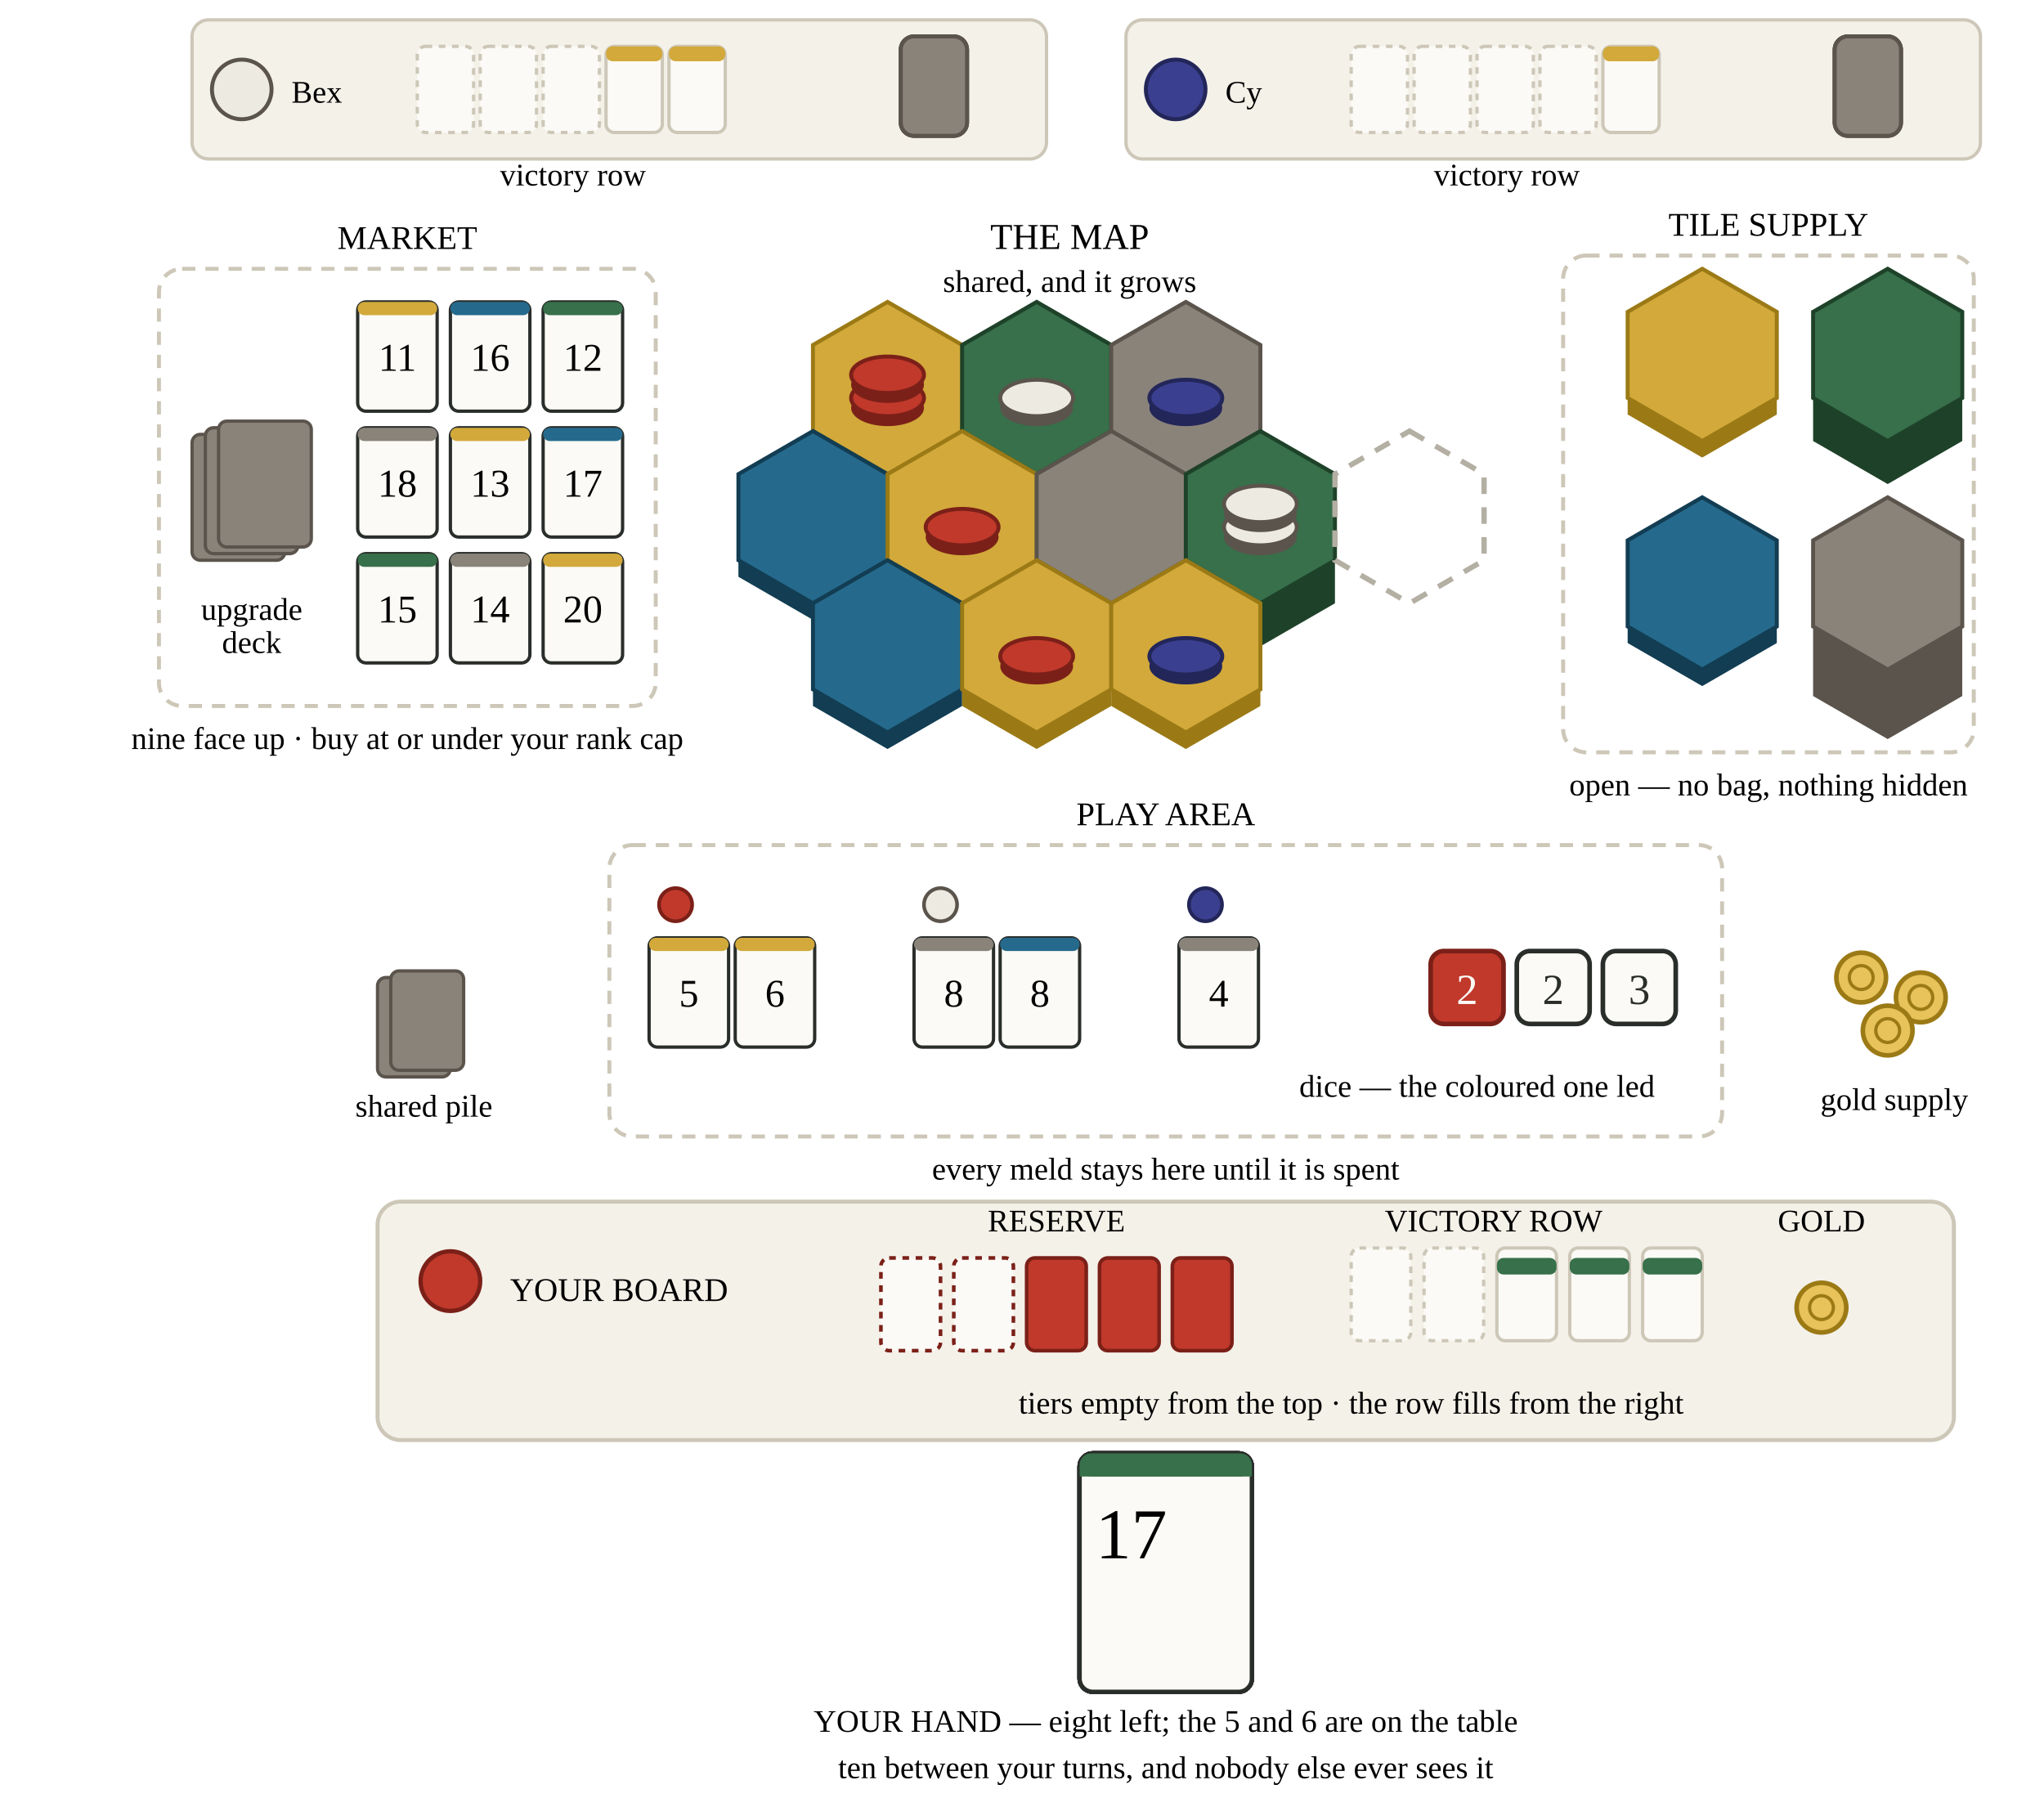
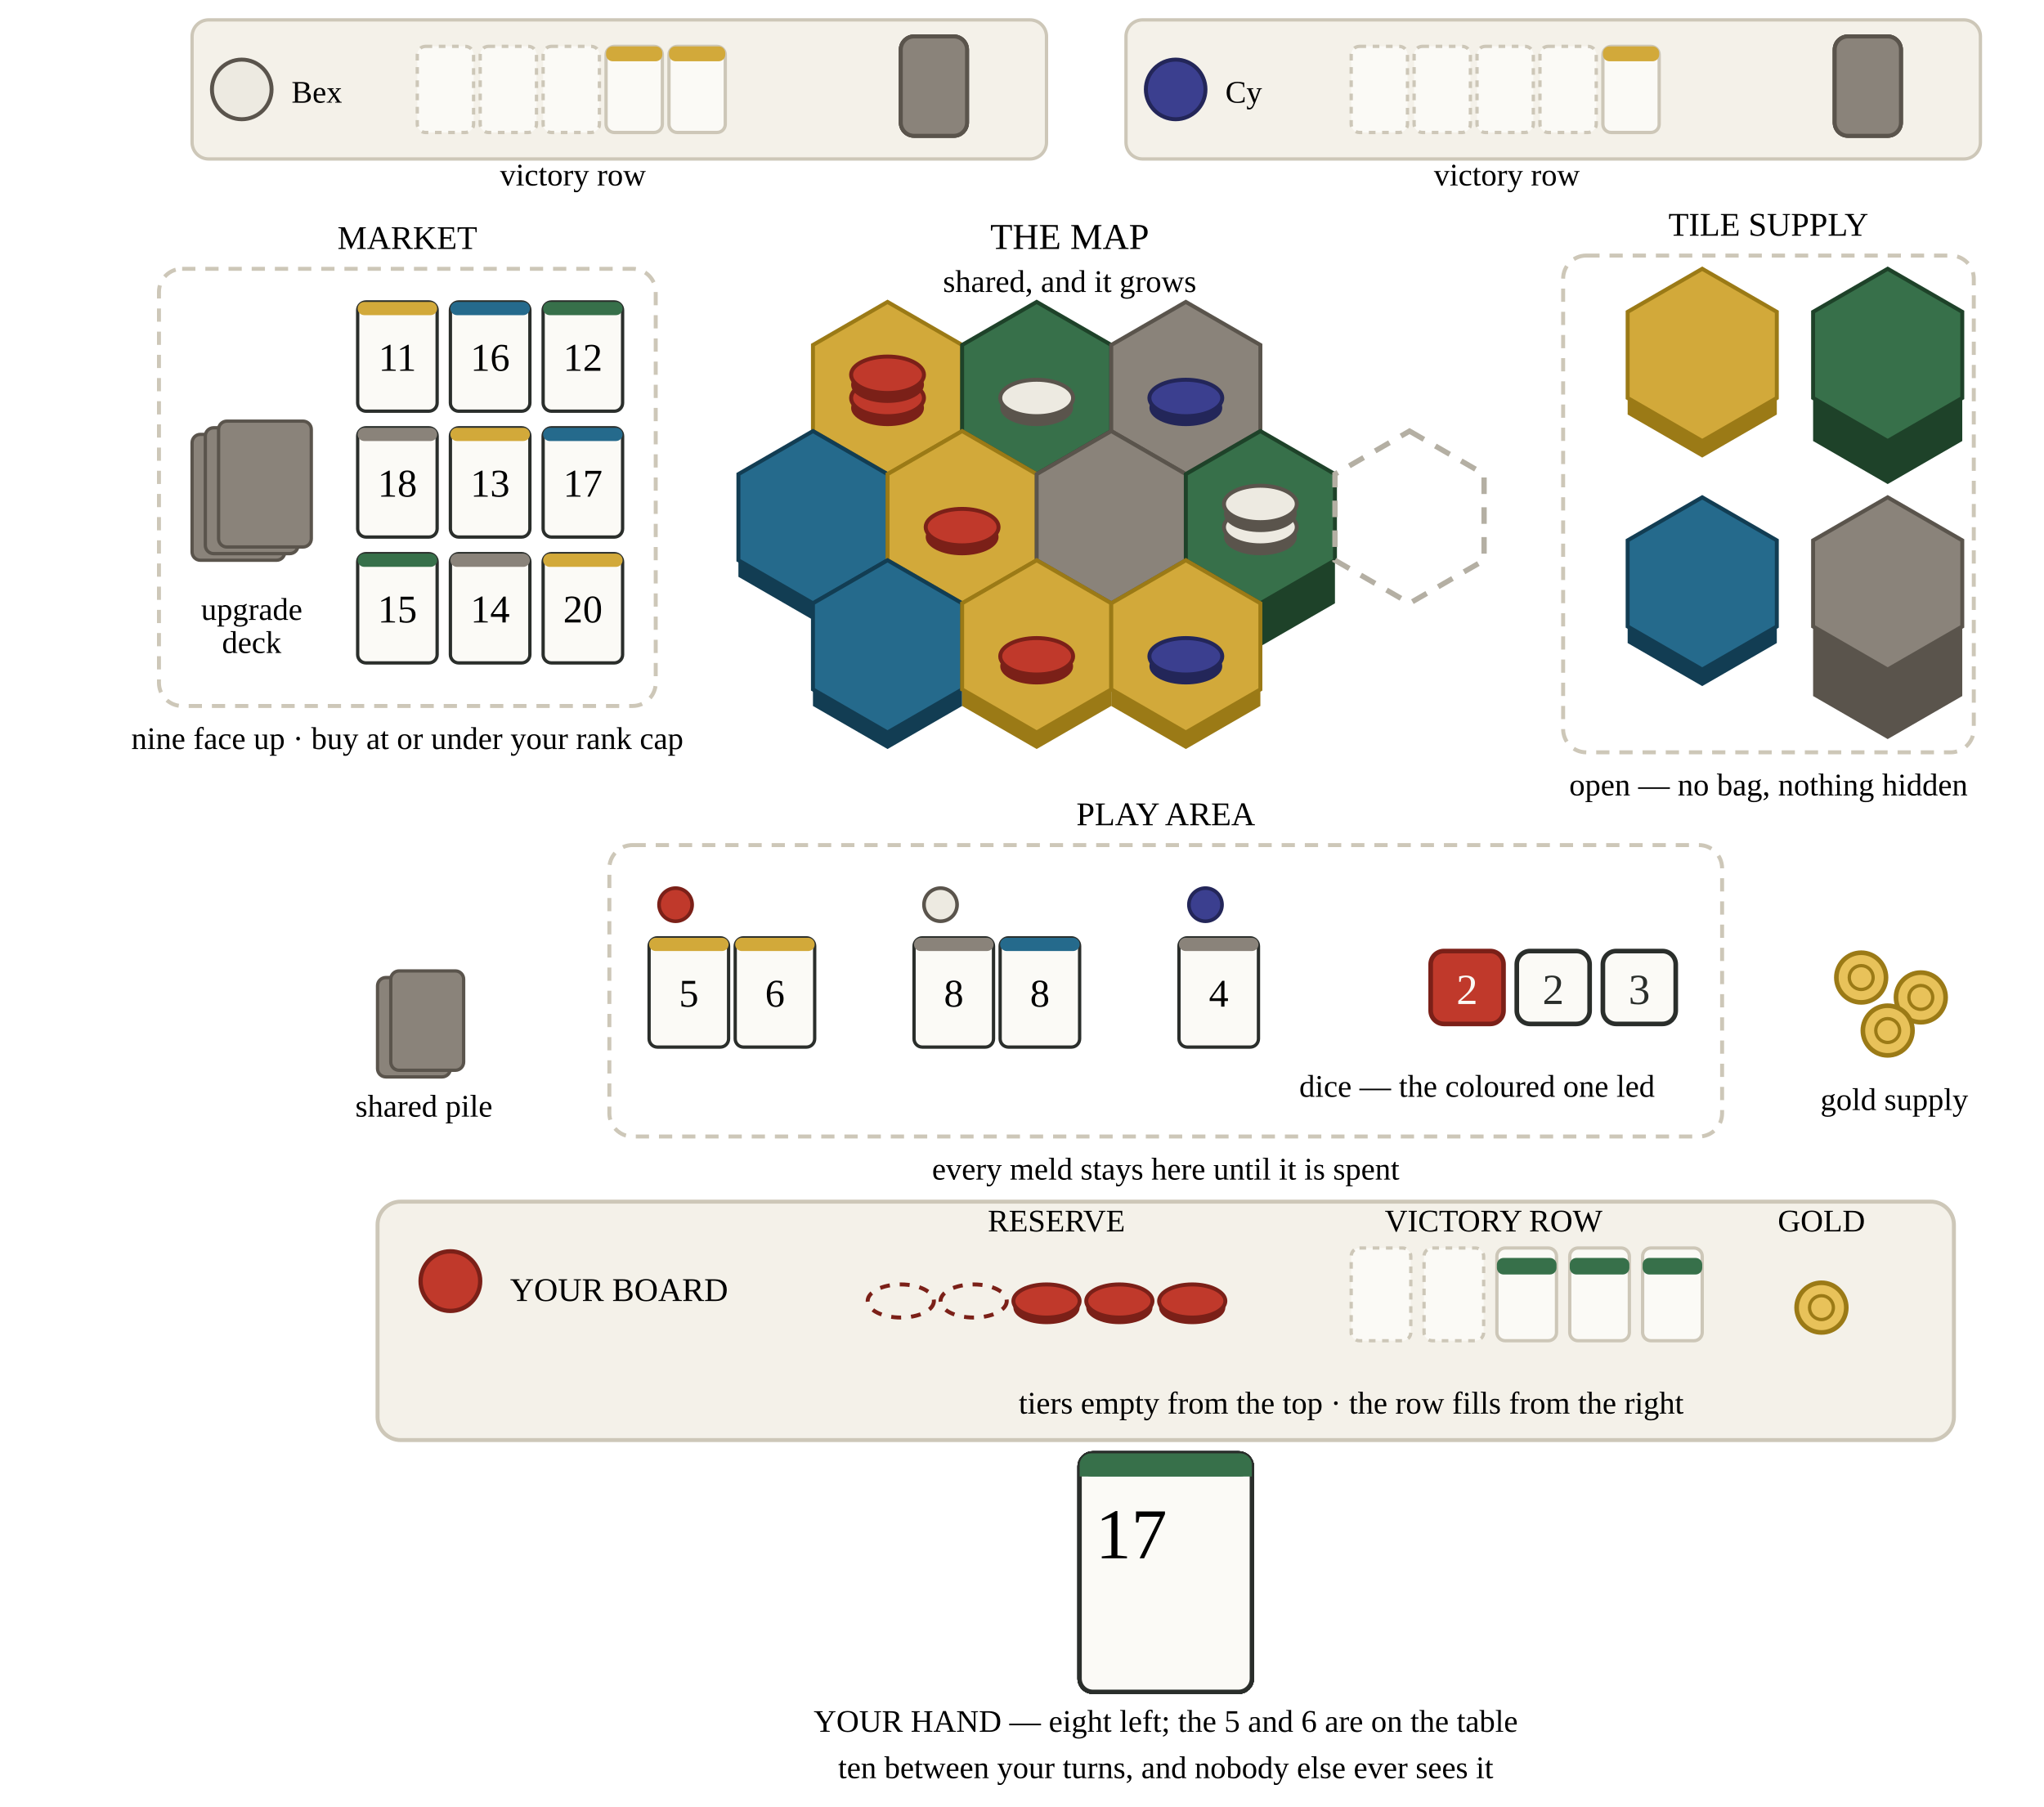
<svg xmlns="http://www.w3.org/2000/svg" class="fig" viewBox="-18.0 -6.0 617.2 545.6" role="img">
  <rect x="40" y="0" width="258" height="42" rx="5" fill="#F4F1E9" stroke="#CDC7B8" stroke-width="1" />
  <circle cx="55.0" cy="21.0" r="9" fill="#EDEAE1" stroke="#5A544C" stroke-width="1.2" />
  <text x="70.00" y="25.00" text-anchor="start" class="fig-step" font-size="9.5">Bex</text>
  <rect x="108" y="8" width="17" height="26" rx="2.5" fill="#FBFAF6" stroke="#CDC7B8" stroke-width="1" stroke-dasharray="2 2" />
  <rect x="127" y="8" width="17" height="26" rx="2.5" fill="#FBFAF6" stroke="#CDC7B8" stroke-width="1" stroke-dasharray="2 2" />
  <rect x="146" y="8" width="17" height="26" rx="2.5" fill="#FBFAF6" stroke="#CDC7B8" stroke-width="1" stroke-dasharray="2 2" />
  <rect x="165" y="8" width="17" height="26" rx="2.5" fill="#FBFAF6" stroke="#CDC7B8" stroke-width="1" />
  <rect x="165" y="8" width="17" height="4.5" rx="2" fill="#D2A93A" />
  <rect x="184" y="8" width="17" height="26" rx="2.5" fill="#FBFAF6" stroke="#CDC7B8" stroke-width="1" />
  <rect x="184" y="8" width="17" height="4.5" rx="2" fill="#D2A93A" />
  <text x="155.00" y="50.00" text-anchor="middle" class="fig-label" font-size="9.5">victory row</text>
  <rect x="254.0" y="5.0" width="20" height="30" rx="4" fill="#8A837A" stroke="#5A544C" stroke-width="1.2" />
  <rect x="254.0" y="5.0" width="20" height="30" rx="4" fill="#8A837A" stroke="#5A544C" stroke-width="1.2" />
  <rect x="254.0" y="5.0" width="20" height="30" rx="4" fill="#8A837A" stroke="#5A544C" stroke-width="1.2" />
  <rect x="322" y="0" width="258" height="42" rx="5" fill="#F4F1E9" stroke="#CDC7B8" stroke-width="1" />
  <circle cx="337.0" cy="21.0" r="9" fill="#3B3F8F" stroke="#232659" stroke-width="1.2" />
  <text x="352.00" y="25.00" text-anchor="start" class="fig-step" font-size="9.5">Cy</text>
  <rect x="390" y="8" width="17" height="26" rx="2.5" fill="#FBFAF6" stroke="#CDC7B8" stroke-width="1" stroke-dasharray="2 2" />
  <rect x="409" y="8" width="17" height="26" rx="2.5" fill="#FBFAF6" stroke="#CDC7B8" stroke-width="1" stroke-dasharray="2 2" />
  <rect x="428" y="8" width="17" height="26" rx="2.5" fill="#FBFAF6" stroke="#CDC7B8" stroke-width="1" stroke-dasharray="2 2" />
  <rect x="447" y="8" width="17" height="26" rx="2.5" fill="#FBFAF6" stroke="#CDC7B8" stroke-width="1" stroke-dasharray="2 2" />
  <rect x="466" y="8" width="17" height="26" rx="2.5" fill="#FBFAF6" stroke="#CDC7B8" stroke-width="1" />
  <rect x="466" y="8" width="17" height="4.5" rx="2" fill="#D2A93A" />
  <text x="437.00" y="50.00" text-anchor="middle" class="fig-label" font-size="9.5">victory row</text>
  <rect x="536.0" y="5.0" width="20" height="30" rx="4" fill="#8A837A" stroke="#5A544C" stroke-width="1.2" />
  <rect x="536.0" y="5.0" width="20" height="30" rx="4" fill="#8A837A" stroke="#5A544C" stroke-width="1.2" />
  <rect x="536.0" y="5.0" width="20" height="30" rx="4" fill="#8A837A" stroke="#5A544C" stroke-width="1.2" />
  <g transform="translate(0,-6.84)">
    <polygon points="272.52,105.00 272.52,131.00 250.00,144.00 227.48,131.00 227.48,136.00 250.00,149.00 272.52,136.00 272.52,110.00" fill="#9B7A16" />
  </g>
  <g transform="translate(0,-6.84)">
    <polygon points="250.00,92.00 272.52,105.00 272.52,131.00 250.00,144.00 227.48,131.00 227.48,105.00" fill="#D2A93A" stroke="#9B7A16" stroke-width="1.2" />
  </g>
  <g transform="translate(0,-6.84)">
    <ellipse cx="250.00" cy="124.00" rx="11" ry="5.5" fill="#7B2018" />
  </g>
  <g transform="translate(0,-6.84)">
    <ellipse cx="250.00" cy="121.00" rx="11" ry="5.5" fill="#C0392B" stroke="#7B2018" stroke-width="1.2" />
  </g>
  <g transform="translate(0,-6.84)">
    <ellipse cx="250.00" cy="117.00" rx="11" ry="5.5" fill="#7B2018" />
  </g>
  <g transform="translate(0,-6.84)">
    <ellipse cx="250.00" cy="114.00" rx="11" ry="5.5" fill="#C0392B" stroke="#7B2018" stroke-width="1.2" />
  </g>
  <g transform="translate(0,-6.84)">
    <polygon points="317.55,105.00 317.55,131.00 295.03,144.00 272.52,131.00 272.52,144.00 295.03,157.00 317.55,144.00 317.55,118.00" fill="#1E4229" />
  </g>
  <g transform="translate(0,-6.84)">
    <polygon points="295.03,92.00 317.55,105.00 317.55,131.00 295.03,144.00 272.52,131.00 272.52,105.00" fill="#37704A" stroke="#1E4229" stroke-width="1.2" />
  </g>
  <g transform="translate(0,-6.84)">
    <ellipse cx="295.03" cy="124.00" rx="11" ry="5.5" fill="#5A544C" />
  </g>
  <g transform="translate(0,-6.84)">
    <ellipse cx="295.03" cy="121.00" rx="11" ry="5.5" fill="#EDEAE1" stroke="#5A544C" stroke-width="1.2" />
  </g>
  <g transform="translate(0,-6.84)">
    <polygon points="362.58,105.00 362.58,131.00 340.07,144.00 317.55,131.00 317.55,152.00 340.07,165.00 362.58,152.00 362.58,126.00" fill="#5A544C" />
  </g>
  <g transform="translate(0,-6.84)">
    <polygon points="340.07,92.00 362.58,105.00 362.58,131.00 340.07,144.00 317.55,131.00 317.55,105.00" fill="#8A837A" stroke="#5A544C" stroke-width="1.2" />
  </g>
  <g transform="translate(0,-6.84)">
    <ellipse cx="340.07" cy="124.00" rx="11" ry="5.5" fill="#232659" />
  </g>
  <g transform="translate(0,-6.84)">
    <ellipse cx="340.07" cy="121.00" rx="11" ry="5.5" fill="#3B3F8F" stroke="#232659" stroke-width="1.2" />
  </g>
  <g transform="translate(0,-6.84)">
    <polygon points="250.00,144.00 250.00,170.00 227.48,183.00 204.97,170.00 204.97,175.00 227.48,188.00 250.00,175.00 250.00,149.00" fill="#123D53" />
  </g>
  <g transform="translate(0,-6.84)">
    <polygon points="227.48,131.00 250.00,144.00 250.00,170.00 227.48,183.00 204.97,170.00 204.97,144.00" fill="#256A8C" stroke="#123D53" stroke-width="1.2" />
  </g>
  <g transform="translate(0,-6.84)">
    <polygon points="295.03,144.00 295.03,170.00 272.52,183.00 250.00,170.00 250.00,175.00 272.52,188.00 295.03,175.00 295.03,149.00" fill="#9B7A16" />
  </g>
  <g transform="translate(0,-6.84)">
    <polygon points="272.52,131.00 295.03,144.00 295.03,170.00 272.52,183.00 250.00,170.00 250.00,144.00" fill="#D2A93A" stroke="#9B7A16" stroke-width="1.2" />
  </g>
  <g transform="translate(0,-6.84)">
    <ellipse cx="272.52" cy="163.00" rx="11" ry="5.5" fill="#7B2018" />
  </g>
  <g transform="translate(0,-6.84)">
    <ellipse cx="272.52" cy="160.00" rx="11" ry="5.5" fill="#C0392B" stroke="#7B2018" stroke-width="1.2" />
  </g>
  <g transform="translate(0,-6.84)">
    <polygon points="340.07,144.00 340.07,170.00 317.55,183.00 295.03,170.00 295.03,191.00 317.55,204.00 340.07,191.00 340.07,165.00" fill="#5A544C" />
  </g>
  <g transform="translate(0,-6.84)">
    <polygon points="317.55,131.00 340.07,144.00 340.07,170.00 317.55,183.00 295.03,170.00 295.03,144.00" fill="#8A837A" stroke="#5A544C" stroke-width="1.2" />
  </g>
  <g transform="translate(0,-6.84)">
    <polygon points="385.10,144.00 385.10,170.00 362.58,183.00 340.07,170.00 340.07,183.00 362.58,196.00 385.10,183.00 385.10,157.00" fill="#1E4229" />
  </g>
  <g transform="translate(0,-6.84)">
    <polygon points="362.58,131.00 385.10,144.00 385.10,170.00 362.58,183.00 340.07,170.00 340.07,144.00" fill="#37704A" stroke="#1E4229" stroke-width="1.2" />
  </g>
  <g transform="translate(0,-6.84)">
    <ellipse cx="362.58" cy="163.00" rx="11" ry="5.5" fill="#5A544C" />
  </g>
  <g transform="translate(0,-6.84)">
    <ellipse cx="362.58" cy="160.00" rx="11" ry="5.5" fill="#EDEAE1" stroke="#5A544C" stroke-width="1.2" />
  </g>
  <g transform="translate(0,-6.84)">
    <ellipse cx="362.58" cy="156.00" rx="11" ry="5.5" fill="#5A544C" />
  </g>
  <g transform="translate(0,-6.84)">
    <ellipse cx="362.58" cy="153.00" rx="11" ry="5.5" fill="#EDEAE1" stroke="#5A544C" stroke-width="1.2" />
  </g>
  <g transform="translate(0,-6.84)">
    <polygon points="272.52,183.00 272.52,209.00 250.00,222.00 227.48,209.00 227.48,214.00 250.00,227.00 272.52,214.00 272.52,188.00" fill="#123D53" />
  </g>
  <g transform="translate(0,-6.84)">
    <polygon points="250.00,170.00 272.52,183.00 272.52,209.00 250.00,222.00 227.48,209.00 227.48,183.00" fill="#256A8C" stroke="#123D53" stroke-width="1.2" />
  </g>
  <g transform="translate(0,-6.84)">
    <polygon points="317.55,183.00 317.55,209.00 295.03,222.00 272.52,209.00 272.52,214.00 295.03,227.00 317.55,214.00 317.55,188.00" fill="#9B7A16" />
  </g>
  <g transform="translate(0,-6.84)">
    <polygon points="295.03,170.00 317.55,183.00 317.55,209.00 295.03,222.00 272.52,209.00 272.52,183.00" fill="#D2A93A" stroke="#9B7A16" stroke-width="1.2" />
  </g>
  <g transform="translate(0,-6.84)">
    <ellipse cx="295.03" cy="202.00" rx="11" ry="5.5" fill="#7B2018" />
  </g>
  <g transform="translate(0,-6.84)">
    <ellipse cx="295.03" cy="199.00" rx="11" ry="5.5" fill="#C0392B" stroke="#7B2018" stroke-width="1.2" />
  </g>
  <g transform="translate(0,-6.84)">
    <polygon points="362.58,183.00 362.58,209.00 340.07,222.00 317.55,209.00 317.55,214.00 340.07,227.00 362.58,214.00 362.58,188.00" fill="#9B7A16" />
  </g>
  <g transform="translate(0,-6.84)">
    <polygon points="340.07,170.00 362.58,183.00 362.58,209.00 340.07,222.00 317.55,209.00 317.55,183.00" fill="#D2A93A" stroke="#9B7A16" stroke-width="1.2" />
  </g>
  <g transform="translate(0,-6.84)">
    <ellipse cx="340.07" cy="202.00" rx="11" ry="5.5" fill="#232659" />
  </g>
  <g transform="translate(0,-6.84)">
    <ellipse cx="340.07" cy="199.00" rx="11" ry="5.5" fill="#3B3F8F" stroke="#232659" stroke-width="1.2" />
  </g>
  <g transform="translate(0,-6.84)">
    <polygon points="407.62,131.00 430.13,144.00 430.13,170.00 407.62,183.00 385.10,170.00 385.10,144.00" fill="none" stroke="#B4AFA3" stroke-width="1.6" stroke-dasharray="5 4" />
  </g>
  <g transform="translate(0,-6.84)">
    <text x="305.00" y="76.00" text-anchor="middle" class="fig-strong" font-size="11">THE MAP</text>
  </g>
  <g transform="translate(0,-6.84)">
    <text x="305.00" y="89.00" text-anchor="middle" class="fig-label" font-size="9.5">shared, and it grows</text>
  </g>
  <g transform="translate(0,-6.84)">
    <rect x="30" y="82" width="150" height="132" rx="7" fill="none" stroke="#CDC7B8" stroke-width="1.2" stroke-dasharray="4 3" />
  </g>
  <g transform="translate(0,-6.84)">
    <text x="105.00" y="76.00" text-anchor="middle" class="fig-step" font-size="10">MARKET</text>
  </g>
  <g transform="translate(0,-6.84)">
    <text x="105.00" y="227.00" text-anchor="middle" class="fig-label" font-size="9.5">nine face up · buy at or under your rank cap</text>
  </g>
  <g transform="translate(0,-6.84)">
    <rect x="40" y="132" width="28" height="38" rx="2.5" fill="#8A837A" stroke="#5A544C" stroke-width="1" />
  </g>
  <g transform="translate(0,-6.84)">
    <rect x="44" y="130" width="28" height="38" rx="2.5" fill="#8A837A" stroke="#5A544C" stroke-width="1" />
  </g>
  <g transform="translate(0,-6.84)">
    <rect x="48" y="128" width="28" height="38" rx="2.5" fill="#8A837A" stroke="#5A544C" stroke-width="1" />
  </g>
  <g transform="translate(0,-6.84)">
    <text x="58.00" y="188.00" text-anchor="middle" class="fig-label" font-size="9.5">upgrade</text>
  </g>
  <g transform="translate(0,-6.84)">
    <text x="58.00" y="198.00" text-anchor="middle" class="fig-label" font-size="9.5">deck</text>
  </g>
  <g transform="translate(0,-6.84)">
    <rect x="90" y="92" width="24" height="33" rx="2.5" fill="#FBFAF6" stroke="#2A2E2B" stroke-width="1" />
  </g>
  <g transform="translate(0,-6.84)">
    <rect x="90" y="92" width="24" height="4" rx="2" fill="#D2A93A" />
  </g>
  <g transform="translate(0,-6.84)">
    <text x="102.00" y="112.79" text-anchor="middle" class="fig-strong" font-size="11.88">11</text>
  </g>
  <g transform="translate(0,-6.84)">
    <rect x="118" y="92" width="24" height="33" rx="2.5" fill="#FBFAF6" stroke="#2A2E2B" stroke-width="1" />
  </g>
  <g transform="translate(0,-6.84)">
    <rect x="118" y="92" width="24" height="4" rx="2" fill="#256A8C" />
  </g>
  <g transform="translate(0,-6.84)">
    <text x="130.00" y="112.79" text-anchor="middle" class="fig-strong" font-size="11.88">16</text>
  </g>
  <g transform="translate(0,-6.84)">
    <rect x="146" y="92" width="24" height="33" rx="2.5" fill="#FBFAF6" stroke="#2A2E2B" stroke-width="1" />
  </g>
  <g transform="translate(0,-6.84)">
    <rect x="146" y="92" width="24" height="4" rx="2" fill="#37704A" />
  </g>
  <g transform="translate(0,-6.84)">
    <text x="158.00" y="112.79" text-anchor="middle" class="fig-strong" font-size="11.88">12</text>
  </g>
  <g transform="translate(0,-6.84)">
    <rect x="90" y="130" width="24" height="33" rx="2.5" fill="#FBFAF6" stroke="#2A2E2B" stroke-width="1" />
  </g>
  <g transform="translate(0,-6.84)">
    <rect x="90" y="130" width="24" height="4" rx="2" fill="#8A837A" />
  </g>
  <g transform="translate(0,-6.84)">
    <text x="102.00" y="150.79" text-anchor="middle" class="fig-strong" font-size="11.88">18</text>
  </g>
  <g transform="translate(0,-6.84)">
    <rect x="118" y="130" width="24" height="33" rx="2.5" fill="#FBFAF6" stroke="#2A2E2B" stroke-width="1" />
  </g>
  <g transform="translate(0,-6.84)">
    <rect x="118" y="130" width="24" height="4" rx="2" fill="#D2A93A" />
  </g>
  <g transform="translate(0,-6.84)">
    <text x="130.00" y="150.79" text-anchor="middle" class="fig-strong" font-size="11.88">13</text>
  </g>
  <g transform="translate(0,-6.84)">
    <rect x="146" y="130" width="24" height="33" rx="2.5" fill="#FBFAF6" stroke="#2A2E2B" stroke-width="1" />
  </g>
  <g transform="translate(0,-6.84)">
    <rect x="146" y="130" width="24" height="4" rx="2" fill="#256A8C" />
  </g>
  <g transform="translate(0,-6.84)">
    <text x="158.00" y="150.79" text-anchor="middle" class="fig-strong" font-size="11.88">17</text>
  </g>
  <g transform="translate(0,-6.84)">
    <rect x="90" y="168" width="24" height="33" rx="2.5" fill="#FBFAF6" stroke="#2A2E2B" stroke-width="1" />
  </g>
  <g transform="translate(0,-6.84)">
    <rect x="90" y="168" width="24" height="4" rx="2" fill="#37704A" />
  </g>
  <g transform="translate(0,-6.84)">
    <text x="102.00" y="188.79" text-anchor="middle" class="fig-strong" font-size="11.88">15</text>
  </g>
  <g transform="translate(0,-6.84)">
    <rect x="118" y="168" width="24" height="33" rx="2.5" fill="#FBFAF6" stroke="#2A2E2B" stroke-width="1" />
  </g>
  <g transform="translate(0,-6.84)">
    <rect x="118" y="168" width="24" height="4" rx="2" fill="#8A837A" />
  </g>
  <g transform="translate(0,-6.84)">
    <text x="130.00" y="188.79" text-anchor="middle" class="fig-strong" font-size="11.88">14</text>
  </g>
  <g transform="translate(0,-6.84)">
    <rect x="146" y="168" width="24" height="33" rx="2.5" fill="#FBFAF6" stroke="#2A2E2B" stroke-width="1" />
  </g>
  <g transform="translate(0,-6.84)">
    <rect x="146" y="168" width="24" height="4" rx="2" fill="#D2A93A" />
  </g>
  <g transform="translate(0,-6.84)">
    <text x="158.00" y="188.79" text-anchor="middle" class="fig-strong" font-size="11.88">20</text>
  </g>
  <g transform="translate(0,-6.84)">
    <rect x="454" y="78" width="124" height="150" rx="7" fill="none" stroke="#CDC7B8" stroke-width="1.2" stroke-dasharray="4 3" />
  </g>
  <g transform="translate(0,-6.84)">
    <text x="516.00" y="72.00" text-anchor="middle" class="fig-step" font-size="10">TILE SUPPLY</text>
  </g>
  <g transform="translate(0,-6.84)">
    <text x="516.00" y="241.00" text-anchor="middle" class="fig-label" font-size="9.5">open — no bag, nothing hidden</text>
  </g>
  <g transform="translate(0,-6.84)">
    <polygon points="518.52,95.00 518.52,121.00 496.00,134.00 473.48,121.00 473.48,126.00 496.00,139.00 518.52,126.00 518.52,100.00" fill="#9B7A16" />
  </g>
  <g transform="translate(0,-6.84)">
    <polygon points="496.00,82.00 518.52,95.00 518.52,121.00 496.00,134.00 473.48,121.00 473.48,95.00" fill="#D2A93A" stroke="#9B7A16" stroke-width="1.2" />
  </g>
  <g transform="translate(0,-6.84)">
    <polygon points="574.52,95.00 574.52,121.00 552.00,134.00 529.48,121.00 529.48,134.00 552.00,147.00 574.52,134.00 574.52,108.00" fill="#1E4229" />
  </g>
  <g transform="translate(0,-6.84)">
    <polygon points="552.00,82.00 574.52,95.00 574.52,121.00 552.00,134.00 529.48,121.00 529.48,95.00" fill="#37704A" stroke="#1E4229" stroke-width="1.2" />
  </g>
  <g transform="translate(0,-6.84)">
    <polygon points="518.52,164.00 518.52,190.00 496.00,203.00 473.48,190.00 473.48,195.00 496.00,208.00 518.52,195.00 518.52,169.00" fill="#123D53" />
  </g>
  <g transform="translate(0,-6.84)">
    <polygon points="496.00,151.00 518.52,164.00 518.52,190.00 496.00,203.00 473.48,190.00 473.48,164.00" fill="#256A8C" stroke="#123D53" stroke-width="1.2" />
  </g>
  <g transform="translate(0,-6.84)">
    <polygon points="574.52,164.00 574.52,190.00 552.00,203.00 529.48,190.00 529.48,211.00 552.00,224.00 574.52,211.00 574.52,185.00" fill="#5A544C" />
  </g>
  <g transform="translate(0,-6.84)">
    <polygon points="552.00,151.00 574.52,164.00 574.52,190.00 552.00,203.00 529.48,190.00 529.48,164.00" fill="#8A837A" stroke="#5A544C" stroke-width="1.2" />
  </g>
  <g transform="translate(0,-6.84)">
    <rect x="166" y="256" width="336" height="88" rx="7" fill="none" stroke="#CDC7B8" stroke-width="1.2" stroke-dasharray="4 3" />
  </g>
  <g transform="translate(0,-6.84)">
    <text x="334.00" y="250.00" text-anchor="middle" class="fig-step" font-size="10">PLAY AREA</text>
  </g>
  <g transform="translate(0,-6.84)">
    <text x="334.00" y="357.00" text-anchor="middle" class="fig-label" font-size="9.5">every meld stays here until it is spent</text>
  </g>
  <g transform="translate(0,-6.84)">
    <circle cx="186.0" cy="274.0" r="5" fill="#C0392B" stroke="#7B2018" stroke-width="1.1" />
  </g>
  <g transform="translate(0,-6.84)">
    <rect x="178" y="284" width="24" height="33" rx="2.5" fill="#FBFAF6" stroke="#2A2E2B" stroke-width="1" />
  </g>
  <g transform="translate(0,-6.84)">
    <rect x="178" y="284" width="24" height="4" rx="2" fill="#D2A93A" />
  </g>
  <g transform="translate(0,-6.84)">
    <text x="190.00" y="304.79" text-anchor="middle" class="fig-strong" font-size="11.88">5</text>
  </g>
  <g transform="translate(0,-6.84)">
    <rect x="204" y="284" width="24" height="33" rx="2.5" fill="#FBFAF6" stroke="#2A2E2B" stroke-width="1" />
  </g>
  <g transform="translate(0,-6.84)">
    <rect x="204" y="284" width="24" height="4" rx="2" fill="#D2A93A" />
  </g>
  <g transform="translate(0,-6.84)">
    <text x="216.00" y="304.79" text-anchor="middle" class="fig-strong" font-size="11.88">6</text>
  </g>
  <g transform="translate(0,-6.84)">
    <circle cx="266.0" cy="274.0" r="5" fill="#EDEAE1" stroke="#5A544C" stroke-width="1.1" />
  </g>
  <g transform="translate(0,-6.84)">
    <rect x="258" y="284" width="24" height="33" rx="2.5" fill="#FBFAF6" stroke="#2A2E2B" stroke-width="1" />
  </g>
  <g transform="translate(0,-6.84)">
    <rect x="258" y="284" width="24" height="4" rx="2" fill="#8A837A" />
  </g>
  <g transform="translate(0,-6.84)">
    <text x="270.00" y="304.79" text-anchor="middle" class="fig-strong" font-size="11.88">8</text>
  </g>
  <g transform="translate(0,-6.84)">
    <rect x="284" y="284" width="24" height="33" rx="2.5" fill="#FBFAF6" stroke="#2A2E2B" stroke-width="1" />
  </g>
  <g transform="translate(0,-6.84)">
    <rect x="284" y="284" width="24" height="4" rx="2" fill="#256A8C" />
  </g>
  <g transform="translate(0,-6.84)">
    <text x="296.00" y="304.79" text-anchor="middle" class="fig-strong" font-size="11.88">8</text>
  </g>
  <g transform="translate(0,-6.84)">
    <circle cx="346.0" cy="274.0" r="5" fill="#3B3F8F" stroke="#232659" stroke-width="1.1" />
  </g>
  <g transform="translate(0,-6.84)">
    <rect x="338" y="284" width="24" height="33" rx="2.5" fill="#FBFAF6" stroke="#2A2E2B" stroke-width="1" />
  </g>
  <g transform="translate(0,-6.84)">
    <rect x="338" y="284" width="24" height="4" rx="2" fill="#8A837A" />
  </g>
  <g transform="translate(0,-6.84)">
    <text x="350.00" y="304.79" text-anchor="middle" class="fig-strong" font-size="11.88">4</text>
  </g>
  <g transform="translate(0,-6.84)">
    <rect x="414" y="288" width="22" height="22" rx="4" fill="#C0392B" stroke="#7B2018" stroke-width="1.4" />
  </g>
  <g transform="translate(0,-6.84)">
    <text x="425.0" y="304.0" text-anchor="middle" font-size="13" fill="#FBFAF6" class="fig-strong">2</text>
  </g>
  <g transform="translate(0,-6.84)">
    <rect x="440" y="288" width="22" height="22" rx="4" fill="#FBFAF6" stroke="#2A2E2B" stroke-width="1.4" />
  </g>
  <g transform="translate(0,-6.84)">
    <text x="451.0" y="304.0" text-anchor="middle" font-size="13" fill="#2A2E2B" class="fig-strong">2</text>
  </g>
  <g transform="translate(0,-6.84)">
    <rect x="466" y="288" width="22" height="22" rx="4" fill="#FBFAF6" stroke="#2A2E2B" stroke-width="1.4" />
  </g>
  <g transform="translate(0,-6.84)">
    <text x="477.0" y="304.0" text-anchor="middle" font-size="13" fill="#2A2E2B" class="fig-strong">3</text>
  </g>
  <g transform="translate(0,-6.84)">
    <text x="428.00" y="332.00" text-anchor="middle" class="fig-label" font-size="9.5">dice — the coloured one led</text>
  </g>
  <g transform="translate(0,-6.84)">
    <rect x="96" y="296" width="22" height="30" rx="2.5" fill="#8A837A" stroke="#5A544C" stroke-width="1" />
  </g>
  <g transform="translate(0,-6.84)">
    <rect x="100" y="294" width="22" height="30" rx="2.5" fill="#8A837A" stroke="#5A544C" stroke-width="1" />
  </g>
  <g transform="translate(0,-6.84)">
    <text x="110.00" y="338.00" text-anchor="middle" class="fig-label" font-size="9.5">shared pile</text>
  </g>
  <g transform="translate(0,-6.84)">
    <circle cx="544.00" cy="296.00" r="7.5" fill="#E8C25A" stroke="#9B7A16" stroke-width="1.4" />
  </g>
  <g transform="translate(0,-6.84)">
    <circle cx="544.00" cy="296.00" r="3.6" fill="none" stroke="#9B7A16" stroke-width="1" />
  </g>
  <g transform="translate(0,-6.84)">
    <circle cx="562.00" cy="302.00" r="7.5" fill="#E8C25A" stroke="#9B7A16" stroke-width="1.4" />
  </g>
  <g transform="translate(0,-6.84)">
    <circle cx="562.00" cy="302.00" r="3.6" fill="none" stroke="#9B7A16" stroke-width="1" />
  </g>
  <g transform="translate(0,-6.84)">
    <circle cx="552.00" cy="312.00" r="7.5" fill="#E8C25A" stroke="#9B7A16" stroke-width="1.4" />
  </g>
  <g transform="translate(0,-6.84)">
    <circle cx="552.00" cy="312.00" r="3.6" fill="none" stroke="#9B7A16" stroke-width="1" />
  </g>
  <g transform="translate(0,-6.84)">
    <text x="554.00" y="336.00" text-anchor="middle" class="fig-label" font-size="9.5">gold supply</text>
  </g>
  <g transform="translate(0,-19.18)">
    <rect x="96" y="376" width="476" height="72" rx="7" fill="#F4F1E9" stroke="#CDC7B8" stroke-width="1.2" />
  </g>
  <g transform="translate(0,-19.18)">
    <circle cx="118.0" cy="400.0" r="9" fill="#C0392B" stroke="#7B2018" stroke-width="1.3" />
  </g>
  <g transform="translate(0,-19.18)">
    <text x="136.00" y="406.00" text-anchor="start" class="fig-strong" font-size="10">YOUR BOARD</text>
  </g>
  <g transform="translate(0,-19.18)">
    <text x="301.00" y="385.00" text-anchor="middle" class="fig-step" font-size="9.5">RESERVE</text>
  </g>
  <g transform="translate(0,-19.18)">
    <text x="433.00" y="385.00" text-anchor="middle" class="fig-step" font-size="9.5">VICTORY ROW</text>
  </g>
  <g transform="translate(0,-19.18)">
    <text x="532.00" y="385.00" text-anchor="middle" class="fig-step" font-size="9.5">GOLD</text>
  </g>
  <g transform="translate(0,-19.18)">
-     <rect x="248" y="393" width="18" height="28" rx="2.5" fill="#FBFAF6" stroke="#7B2018" stroke-width="1.1" stroke-dasharray="2 2" />
-   </g>
-   <g transform="translate(0,-19.18)">
-     <rect x="270" y="393" width="18" height="28" rx="2.5" fill="#FBFAF6" stroke="#7B2018" stroke-width="1.1" stroke-dasharray="2 2" />
-   </g>
-   <g transform="translate(0,-19.18)">
-     <rect x="292" y="393" width="18" height="28" rx="2.5" fill="#C0392B" stroke="#7B2018" stroke-width="1.1" />
-   </g>
-   <g transform="translate(0,-19.18)">
-     <rect x="314" y="393" width="18" height="28" rx="2.5" fill="#C0392B" stroke="#7B2018" stroke-width="1.1" />
-   </g>
-   <g transform="translate(0,-19.18)">
-     <rect x="336" y="393" width="18" height="28" rx="2.5" fill="#C0392B" stroke="#7B2018" stroke-width="1.1" />
+     <ellipse cx="254" cy="406" rx="10" ry="5" fill="none" stroke="#7B2018" stroke-width="1.2" stroke-dasharray="3 3" />
+   </g>
+   <g transform="translate(0,-19.18)">
+     <ellipse cx="276" cy="406" rx="10" ry="5" fill="none" stroke="#7B2018" stroke-width="1.2" stroke-dasharray="3 3" />
+   </g>
+   <g transform="translate(0,-19.18)">
+     <ellipse cx="298" cy="408" rx="10" ry="5" fill="#7B2018" />
+   </g>
+   <g transform="translate(0,-19.18)">
+     <ellipse cx="298" cy="406" rx="10" ry="5" fill="#C0392B" stroke="#7B2018" stroke-width="1.2" />
+   </g>
+   <g transform="translate(0,-19.18)">
+     <ellipse cx="320" cy="408" rx="10" ry="5" fill="#7B2018" />
+   </g>
+   <g transform="translate(0,-19.18)">
+     <ellipse cx="320" cy="406" rx="10" ry="5" fill="#C0392B" stroke="#7B2018" stroke-width="1.2" />
+   </g>
+   <g transform="translate(0,-19.18)">
+     <ellipse cx="342" cy="408" rx="10" ry="5" fill="#7B2018" />
+   </g>
+   <g transform="translate(0,-19.18)">
+     <ellipse cx="342" cy="406" rx="10" ry="5" fill="#C0392B" stroke="#7B2018" stroke-width="1.2" />
  </g>
  <g transform="translate(0,-19.18)">
    <rect x="390" y="390" width="18" height="28" rx="2.5" fill="#FBFAF6" stroke="#CDC7B8" stroke-width="1" stroke-dasharray="2 2" />
  </g>
  <g transform="translate(0,-19.18)">
    <rect x="412" y="390" width="18" height="28" rx="2.5" fill="#FBFAF6" stroke="#CDC7B8" stroke-width="1" stroke-dasharray="2 2" />
  </g>
  <g transform="translate(0,-19.18)">
    <rect x="434" y="390" width="18" height="28" rx="2.5" fill="#FBFAF6" stroke="#CDC7B8" stroke-width="1" />
  </g>
  <g transform="translate(0,-19.18)">
    <rect x="434" y="393" width="18" height="5" rx="2" fill="#37704A" />
  </g>
  <g transform="translate(0,-19.18)">
    <rect x="456" y="390" width="18" height="28" rx="2.5" fill="#FBFAF6" stroke="#CDC7B8" stroke-width="1" />
  </g>
  <g transform="translate(0,-19.18)">
    <rect x="456" y="393" width="18" height="5" rx="2" fill="#37704A" />
  </g>
  <g transform="translate(0,-19.18)">
    <rect x="478" y="390" width="18" height="28" rx="2.5" fill="#FBFAF6" stroke="#CDC7B8" stroke-width="1" />
  </g>
  <g transform="translate(0,-19.18)">
    <rect x="478" y="393" width="18" height="5" rx="2" fill="#37704A" />
  </g>
  <g transform="translate(0,-19.18)">
    <text x="390.00" y="440.00" text-anchor="middle" class="fig-label" font-size="9.5">tiers empty from the top · the row fills from the right</text>
  </g>
  <g transform="translate(0,-19.18)">
    <circle cx="532.00" cy="408.00" r="7.5" fill="#E8C25A" stroke="#9B7A16" stroke-width="1.4" />
  </g>
  <g transform="translate(0,-19.18)">
    <circle cx="532.00" cy="408.00" r="3.6" fill="none" stroke="#9B7A16" stroke-width="1" />
  </g>
  <g transform="translate(0,-35.18)">
    <rect x="308.0" y="468.0" width="52" height="72" rx="4" fill="#FBFAF6" stroke="#2A2E2B" stroke-width="1.3" />
  </g>
  <g transform="translate(0,-35.18)">
    <rect x="308.0" y="468.0" width="52" height="7" rx="3.5" fill="#256A8C" />
  </g>
  <g transform="translate(0,-35.18)">
    <rect x="308.0" y="472.0" width="52" height="3" fill="#256A8C" />
  </g>
  <g transform="translate(0,-35.18)">
    <text x="323.60" y="499.68" text-anchor="middle" class="fig-strong" font-size="21.6">1</text>
  </g>
  <g transform="translate(0,-35.18)">
    <rect x="308.0" y="468.0" width="52" height="72" rx="4" fill="#FBFAF6" stroke="#2A2E2B" stroke-width="1.3" />
  </g>
  <g transform="translate(0,-35.18)">
    <rect x="308.0" y="468.0" width="52" height="7" rx="3.5" fill="#8A837A" />
  </g>
  <g transform="translate(0,-35.18)">
    <rect x="308.0" y="472.0" width="52" height="3" fill="#8A837A" />
  </g>
  <g transform="translate(0,-35.18)">
    <text x="323.60" y="499.68" text-anchor="middle" class="fig-strong" font-size="21.6">2</text>
  </g>
  <g transform="translate(0,-35.18)">
    <rect x="308.0" y="468.0" width="52" height="72" rx="4" fill="#FBFAF6" stroke="#2A2E2B" stroke-width="1.3" />
  </g>
  <g transform="translate(0,-35.18)">
    <rect x="308.0" y="468.0" width="52" height="7" rx="3.5" fill="#D2A93A" />
  </g>
  <g transform="translate(0,-35.18)">
    <rect x="308.0" y="472.0" width="52" height="3" fill="#D2A93A" />
  </g>
  <g transform="translate(0,-35.18)">
    <text x="323.60" y="499.68" text-anchor="middle" class="fig-strong" font-size="21.6">3</text>
  </g>
  <g transform="translate(0,-35.18)">
    <rect x="308.0" y="468.0" width="52" height="72" rx="4" fill="#FBFAF6" stroke="#2A2E2B" stroke-width="1.3" />
  </g>
  <g transform="translate(0,-35.18)">
    <rect x="308.0" y="468.0" width="52" height="7" rx="3.5" fill="#37704A" />
  </g>
  <g transform="translate(0,-35.18)">
    <rect x="308.0" y="472.0" width="52" height="3" fill="#37704A" />
  </g>
  <g transform="translate(0,-35.18)">
    <text x="323.60" y="499.68" text-anchor="middle" class="fig-strong" font-size="21.6">4</text>
  </g>
  <g transform="translate(0,-35.18)">
    <rect x="308.0" y="468.0" width="52" height="72" rx="4" fill="#FBFAF6" stroke="#2A2E2B" stroke-width="1.3" />
  </g>
  <g transform="translate(0,-35.18)">
    <rect x="308.0" y="468.0" width="52" height="7" rx="3.5" fill="#256A8C" />
  </g>
  <g transform="translate(0,-35.18)">
    <rect x="308.0" y="472.0" width="52" height="3" fill="#256A8C" />
  </g>
  <g transform="translate(0,-35.18)">
    <text x="323.60" y="499.68" text-anchor="middle" class="fig-strong" font-size="21.6">9</text>
  </g>
  <g transform="translate(0,-35.18)">
    <rect x="308.0" y="468.0" width="52" height="72" rx="4" fill="#FBFAF6" stroke="#2A2E2B" stroke-width="1.3" />
  </g>
  <g transform="translate(0,-35.18)">
    <rect x="308.0" y="468.0" width="52" height="7" rx="3.5" fill="#D2A93A" />
  </g>
  <g transform="translate(0,-35.18)">
    <rect x="308.0" y="472.0" width="52" height="3" fill="#D2A93A" />
  </g>
  <g transform="translate(0,-35.18)">
    <text x="323.60" y="499.68" text-anchor="middle" class="fig-strong" font-size="21.6">9</text>
  </g>
  <g transform="translate(0,-35.18)">
    <rect x="308.0" y="468.0" width="52" height="72" rx="4" fill="#FBFAF6" stroke="#2A2E2B" stroke-width="1.3" />
  </g>
  <g transform="translate(0,-35.18)">
    <rect x="308.0" y="468.0" width="52" height="7" rx="3.5" fill="#8A837A" />
  </g>
  <g transform="translate(0,-35.18)">
    <rect x="308.0" y="472.0" width="52" height="3" fill="#8A837A" />
  </g>
  <g transform="translate(0,-35.18)">
    <text x="323.60" y="499.68" text-anchor="middle" class="fig-strong" font-size="21.6">10</text>
  </g>
  <g transform="translate(0,-35.18)">
    <rect x="308.0" y="468.0" width="52" height="72" rx="4" fill="#FBFAF6" stroke="#2A2E2B" stroke-width="1.3" />
  </g>
  <g transform="translate(0,-35.18)">
    <rect x="308.0" y="468.0" width="52" height="7" rx="3.5" fill="#37704A" />
  </g>
  <g transform="translate(0,-35.18)">
    <rect x="308.0" y="472.0" width="52" height="3" fill="#37704A" />
  </g>
  <g transform="translate(0,-35.18)">
    <text x="323.60" y="499.68" text-anchor="middle" class="fig-strong" font-size="21.6">17</text>
  </g>
  <g transform="translate(0,-73.10)">
    <text x="334.00" y="590.00" text-anchor="middle" class="fig-step" font-size="9.5">YOUR HAND — eight left; the 5 and 6 are on the table</text>
  </g>
  <g transform="translate(0,-73.10)">
    <text x="334.00" y="604.00" text-anchor="middle" class="fig-label" font-size="9.5">ten between your turns, and nobody else ever sees it</text>
  </g>
</svg>
